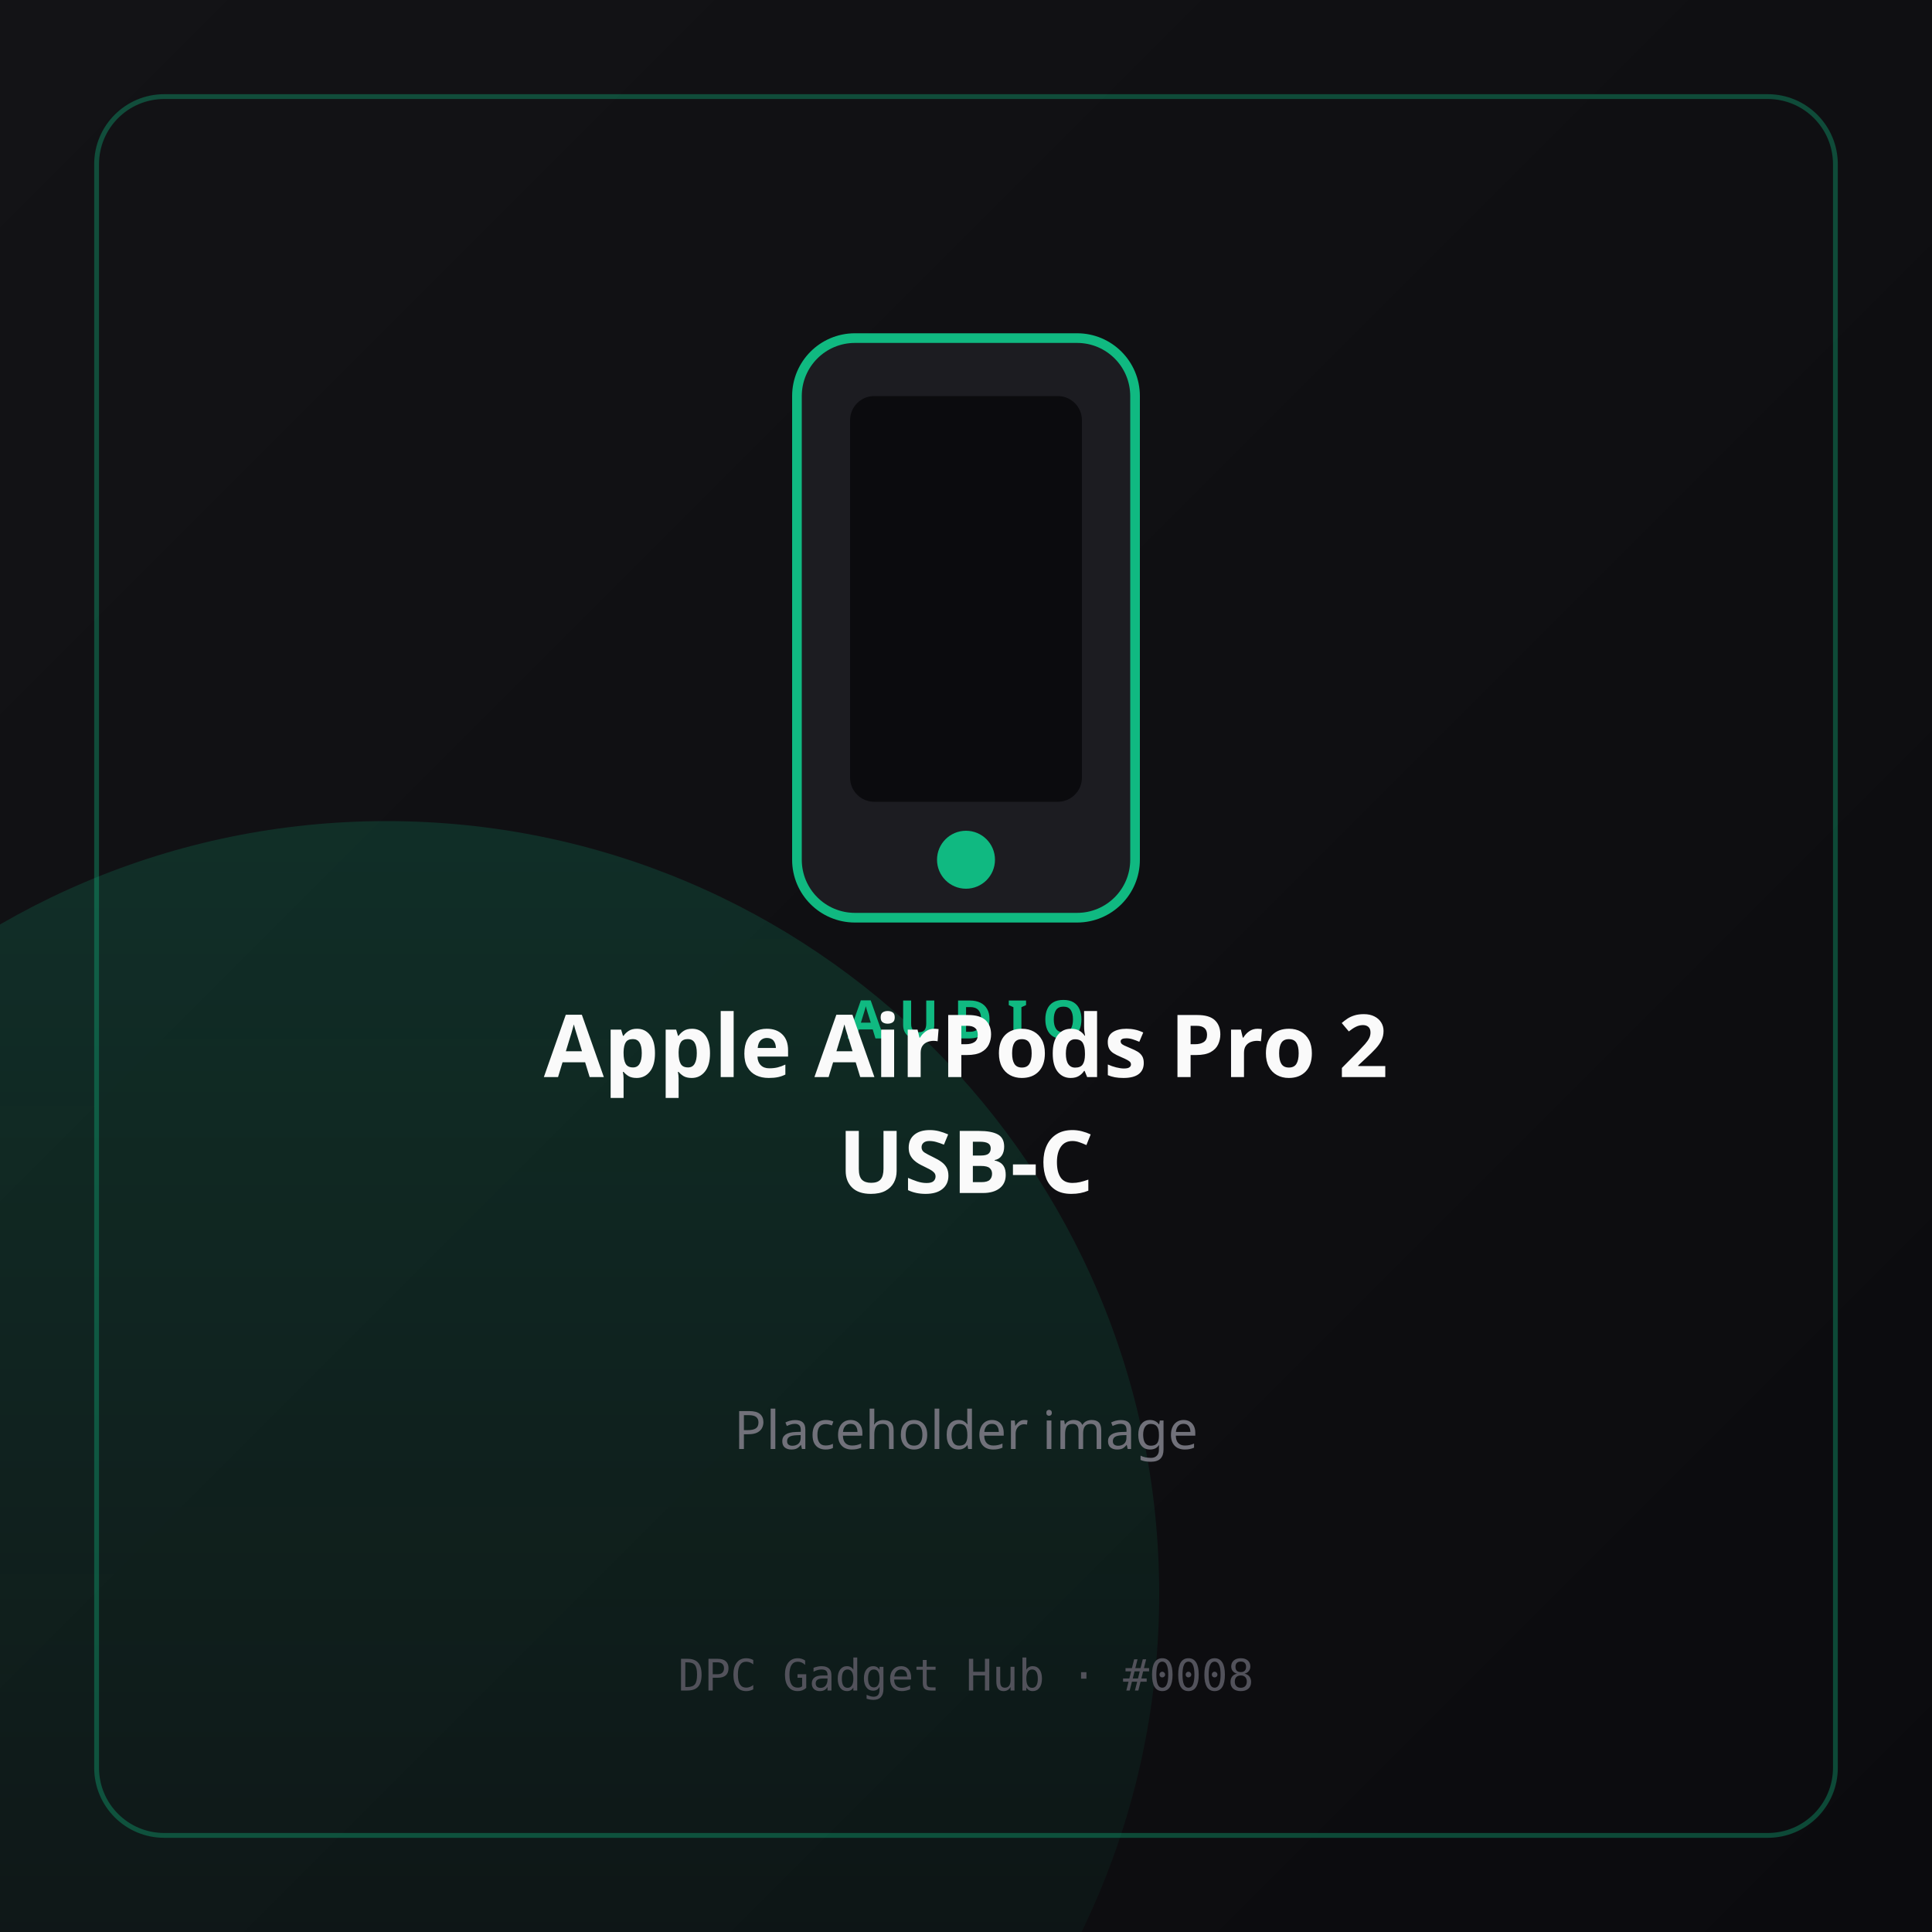
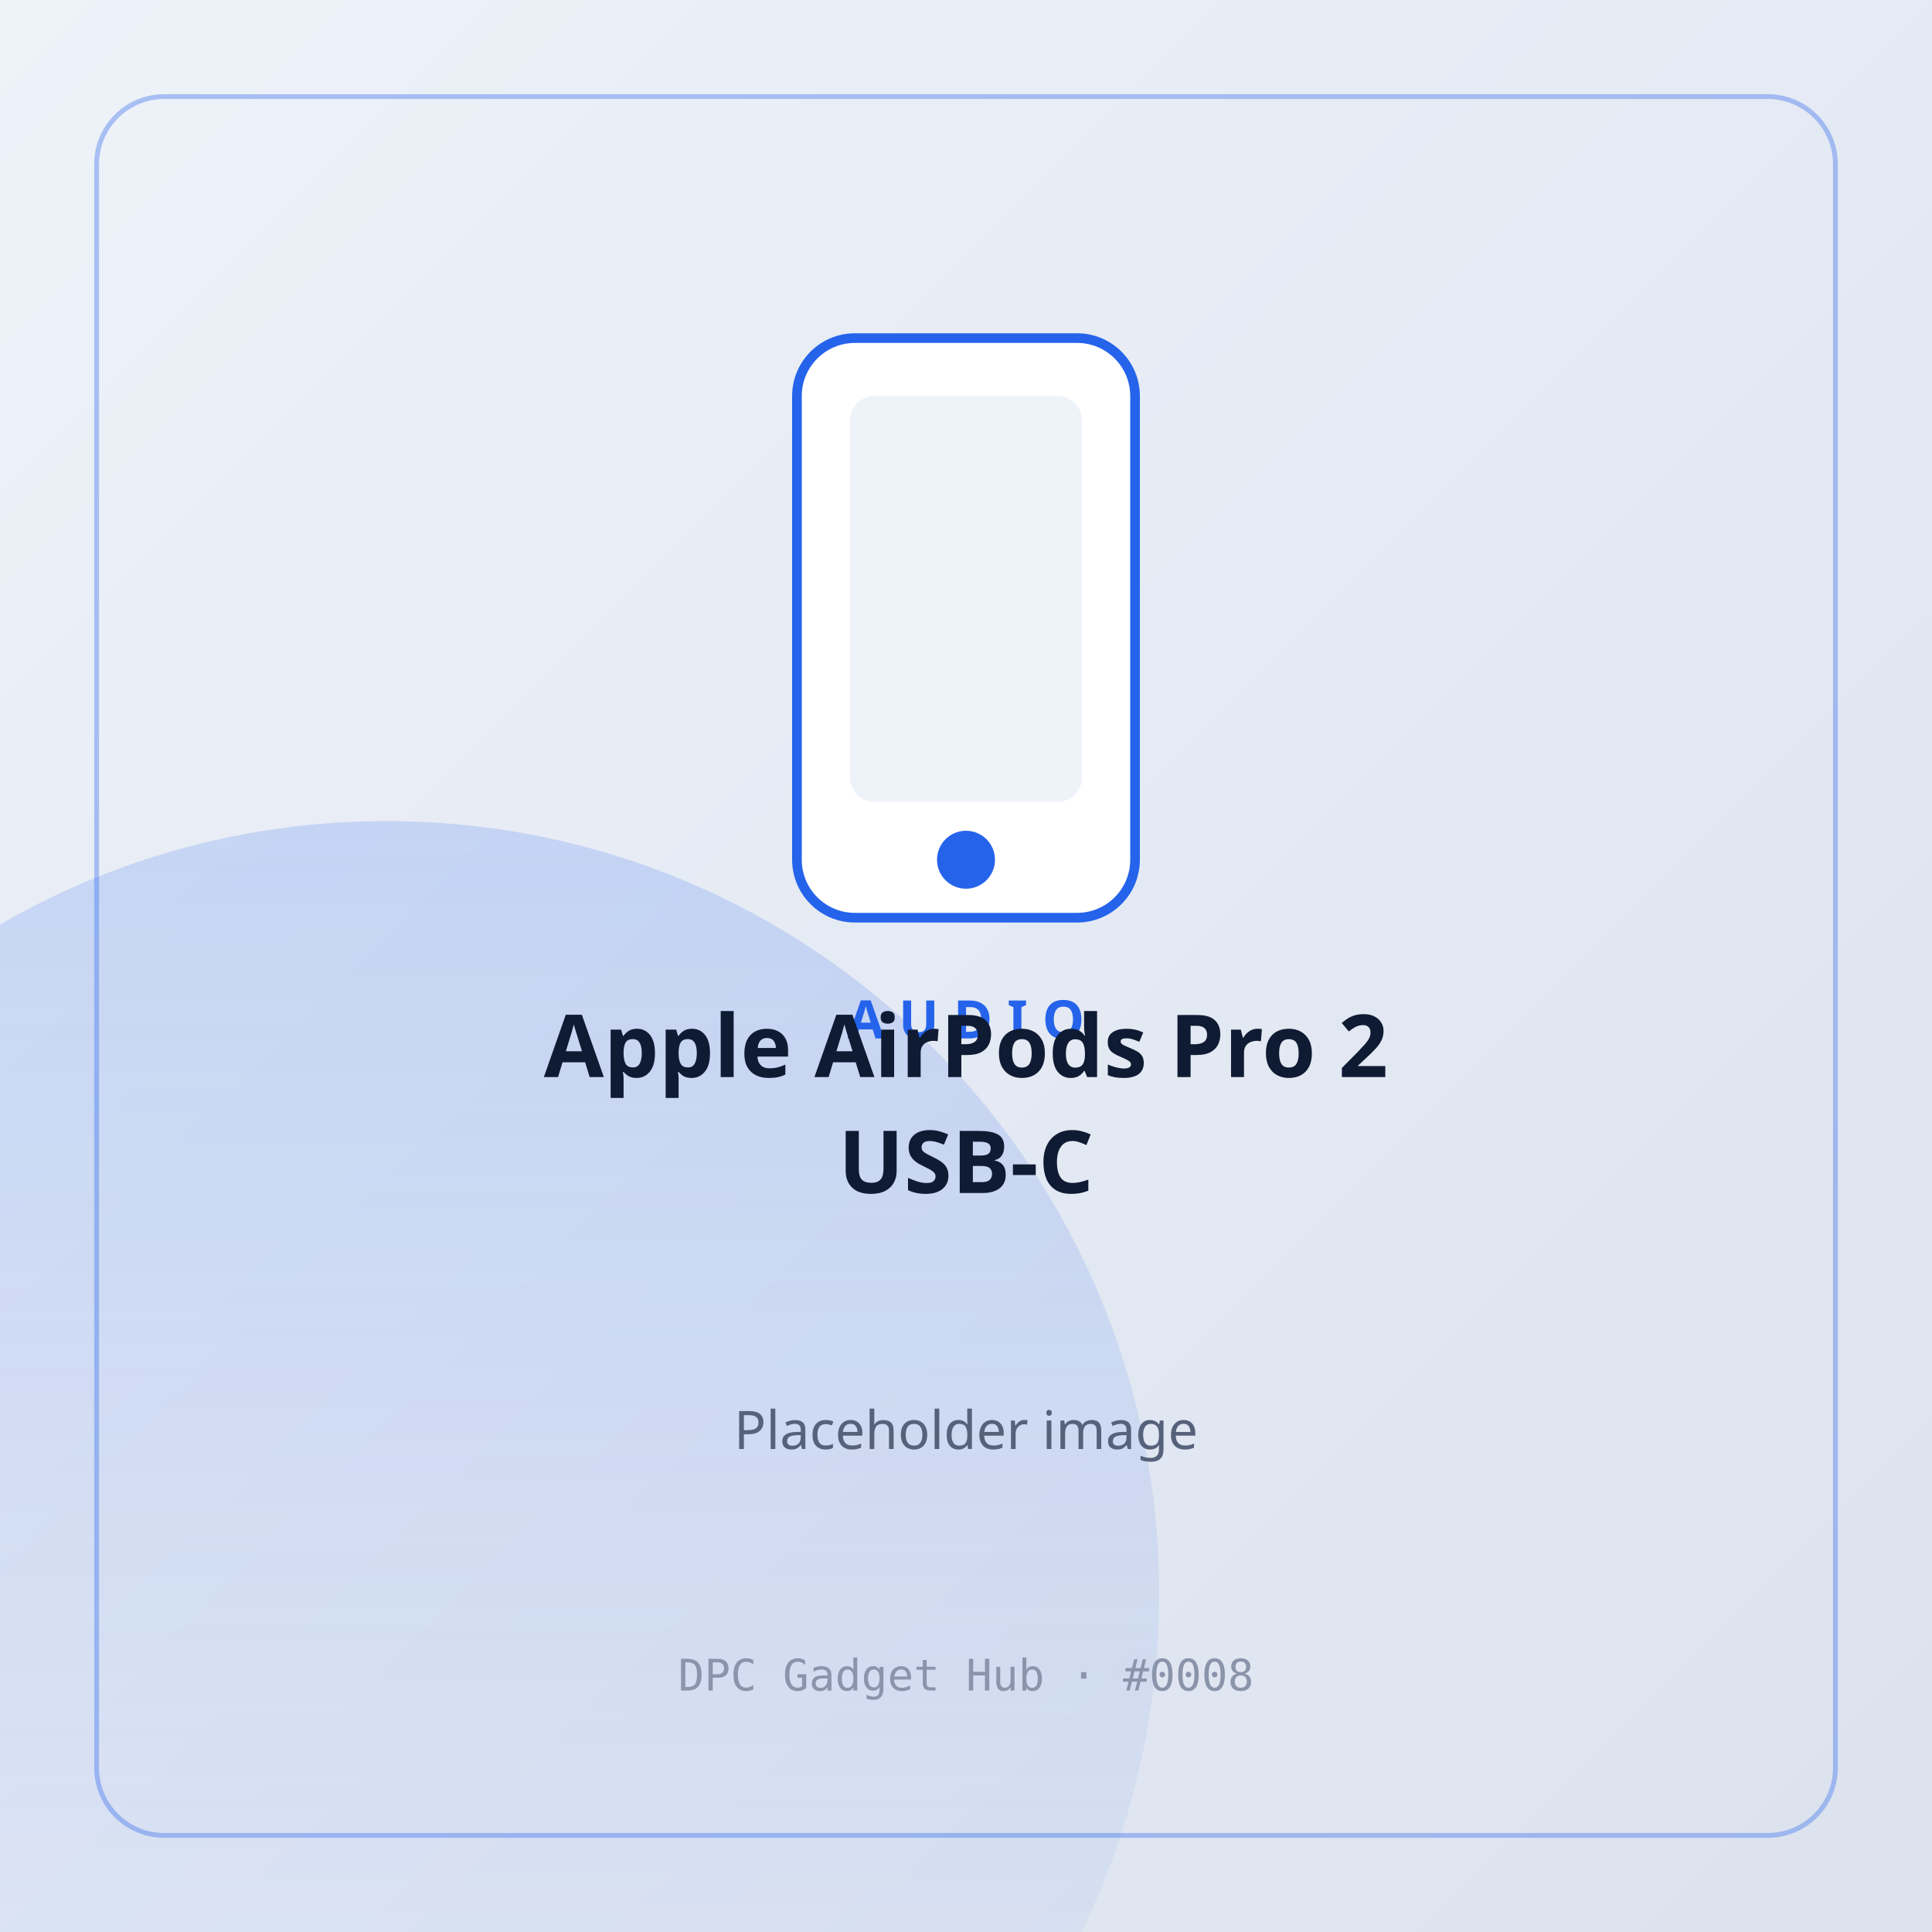
<svg xmlns="http://www.w3.org/2000/svg" width="800" height="800" viewBox="0 0 800 800" role="img" aria-label="Apple AirPods Pro 2 USB-C">
  <defs>
    <linearGradient id="bg" x1="0" y1="0" x2="1" y2="1">
-       <stop offset="0%" stop-color="#131316" />
-       <stop offset="100%" stop-color="#0b0b0e" />
+       <stop offset="0%" stop-color="#eef2f9" />
+       <stop offset="100%" stop-color="#dbe2ee" />
    </linearGradient>
    <linearGradient id="glow" x1="0" y1="0" x2="0" y2="1">
-       <stop offset="0%" stop-color="#10b981" stop-opacity="0.18" />
-       <stop offset="100%" stop-color="#10b981" stop-opacity="0" />
+       <stop offset="0%" stop-color="#2563eb" stop-opacity="0.18" />
+       <stop offset="100%" stop-color="#2563eb" stop-opacity="0" />
    </linearGradient>
  </defs>
  <rect width="800" height="800" fill="url(#bg)" />
  <circle cx="160" cy="660" r="320" fill="url(#glow)" />
-   <rect x="40" y="40" width="720" height="720" rx="28" fill="none" stroke="#10b981" stroke-opacity="0.35" stroke-width="2" />
+   <rect x="40" y="40" width="720" height="720" rx="28" fill="none" stroke="#2563eb" stroke-opacity="0.35" stroke-width="2" />
  <g transform="translate(400 260)">
-     <rect x="-70" y="-120" width="140" height="240" rx="24" fill="#1c1c21" stroke="#10b981" stroke-width="4" />
-     <rect x="-48" y="-96" width="96" height="168" rx="10" fill="#0b0b0e" />
-     <circle cx="0" cy="96" r="12" fill="#10b981" />
+     <rect x="-70" y="-120" width="140" height="240" rx="24" fill="#ffffff" stroke="#2563eb" stroke-width="4" />
+     <rect x="-48" y="-96" width="96" height="168" rx="10" fill="#eef2f9" />
+     <circle cx="0" cy="96" r="12" fill="#2563eb" />
  </g>
-   <text x="400" y="430" text-anchor="middle" fill="#10b981" font-family="ui-sans-serif, system-ui, sans-serif" font-size="22" font-weight="700" letter-spacing="6">AUDIO</text>
-   <text x="400" y="446" text-anchor="middle" fill="#fafafa" font-family="ui-sans-serif, system-ui, sans-serif" font-size="36" font-weight="600">Apple AirPods Pro 2</text>
-   <text x="400" y="494" text-anchor="middle" fill="#fafafa" font-family="ui-sans-serif, system-ui, sans-serif" font-size="36" font-weight="600">USB-C</text>
-   <text x="400" y="600" text-anchor="middle" fill="#71717a" font-family="ui-sans-serif, system-ui, sans-serif" font-size="22">Placeholder image</text>
-   <text x="400" y="700" text-anchor="middle" fill="#52525b" font-family="ui-monospace, monospace" font-size="18">DPC Gadget Hub · #0008</text>
+   <text x="400" y="430" text-anchor="middle" fill="#2563eb" font-family="ui-sans-serif, system-ui, sans-serif" font-size="22" font-weight="700" letter-spacing="6">AUDIO</text>
+   <text x="400" y="446" text-anchor="middle" fill="#0f1b33" font-family="ui-sans-serif, system-ui, sans-serif" font-size="36" font-weight="600">Apple AirPods Pro 2</text>
+   <text x="400" y="494" text-anchor="middle" fill="#0f1b33" font-family="ui-sans-serif, system-ui, sans-serif" font-size="36" font-weight="600">USB-C</text>
+   <text x="400" y="600" text-anchor="middle" fill="#56617a" font-family="ui-sans-serif, system-ui, sans-serif" font-size="22">Placeholder image</text>
+   <text x="400" y="700" text-anchor="middle" fill="#8a94ab" font-family="ui-monospace, monospace" font-size="18">DPC Gadget Hub · #0008</text>
</svg>
